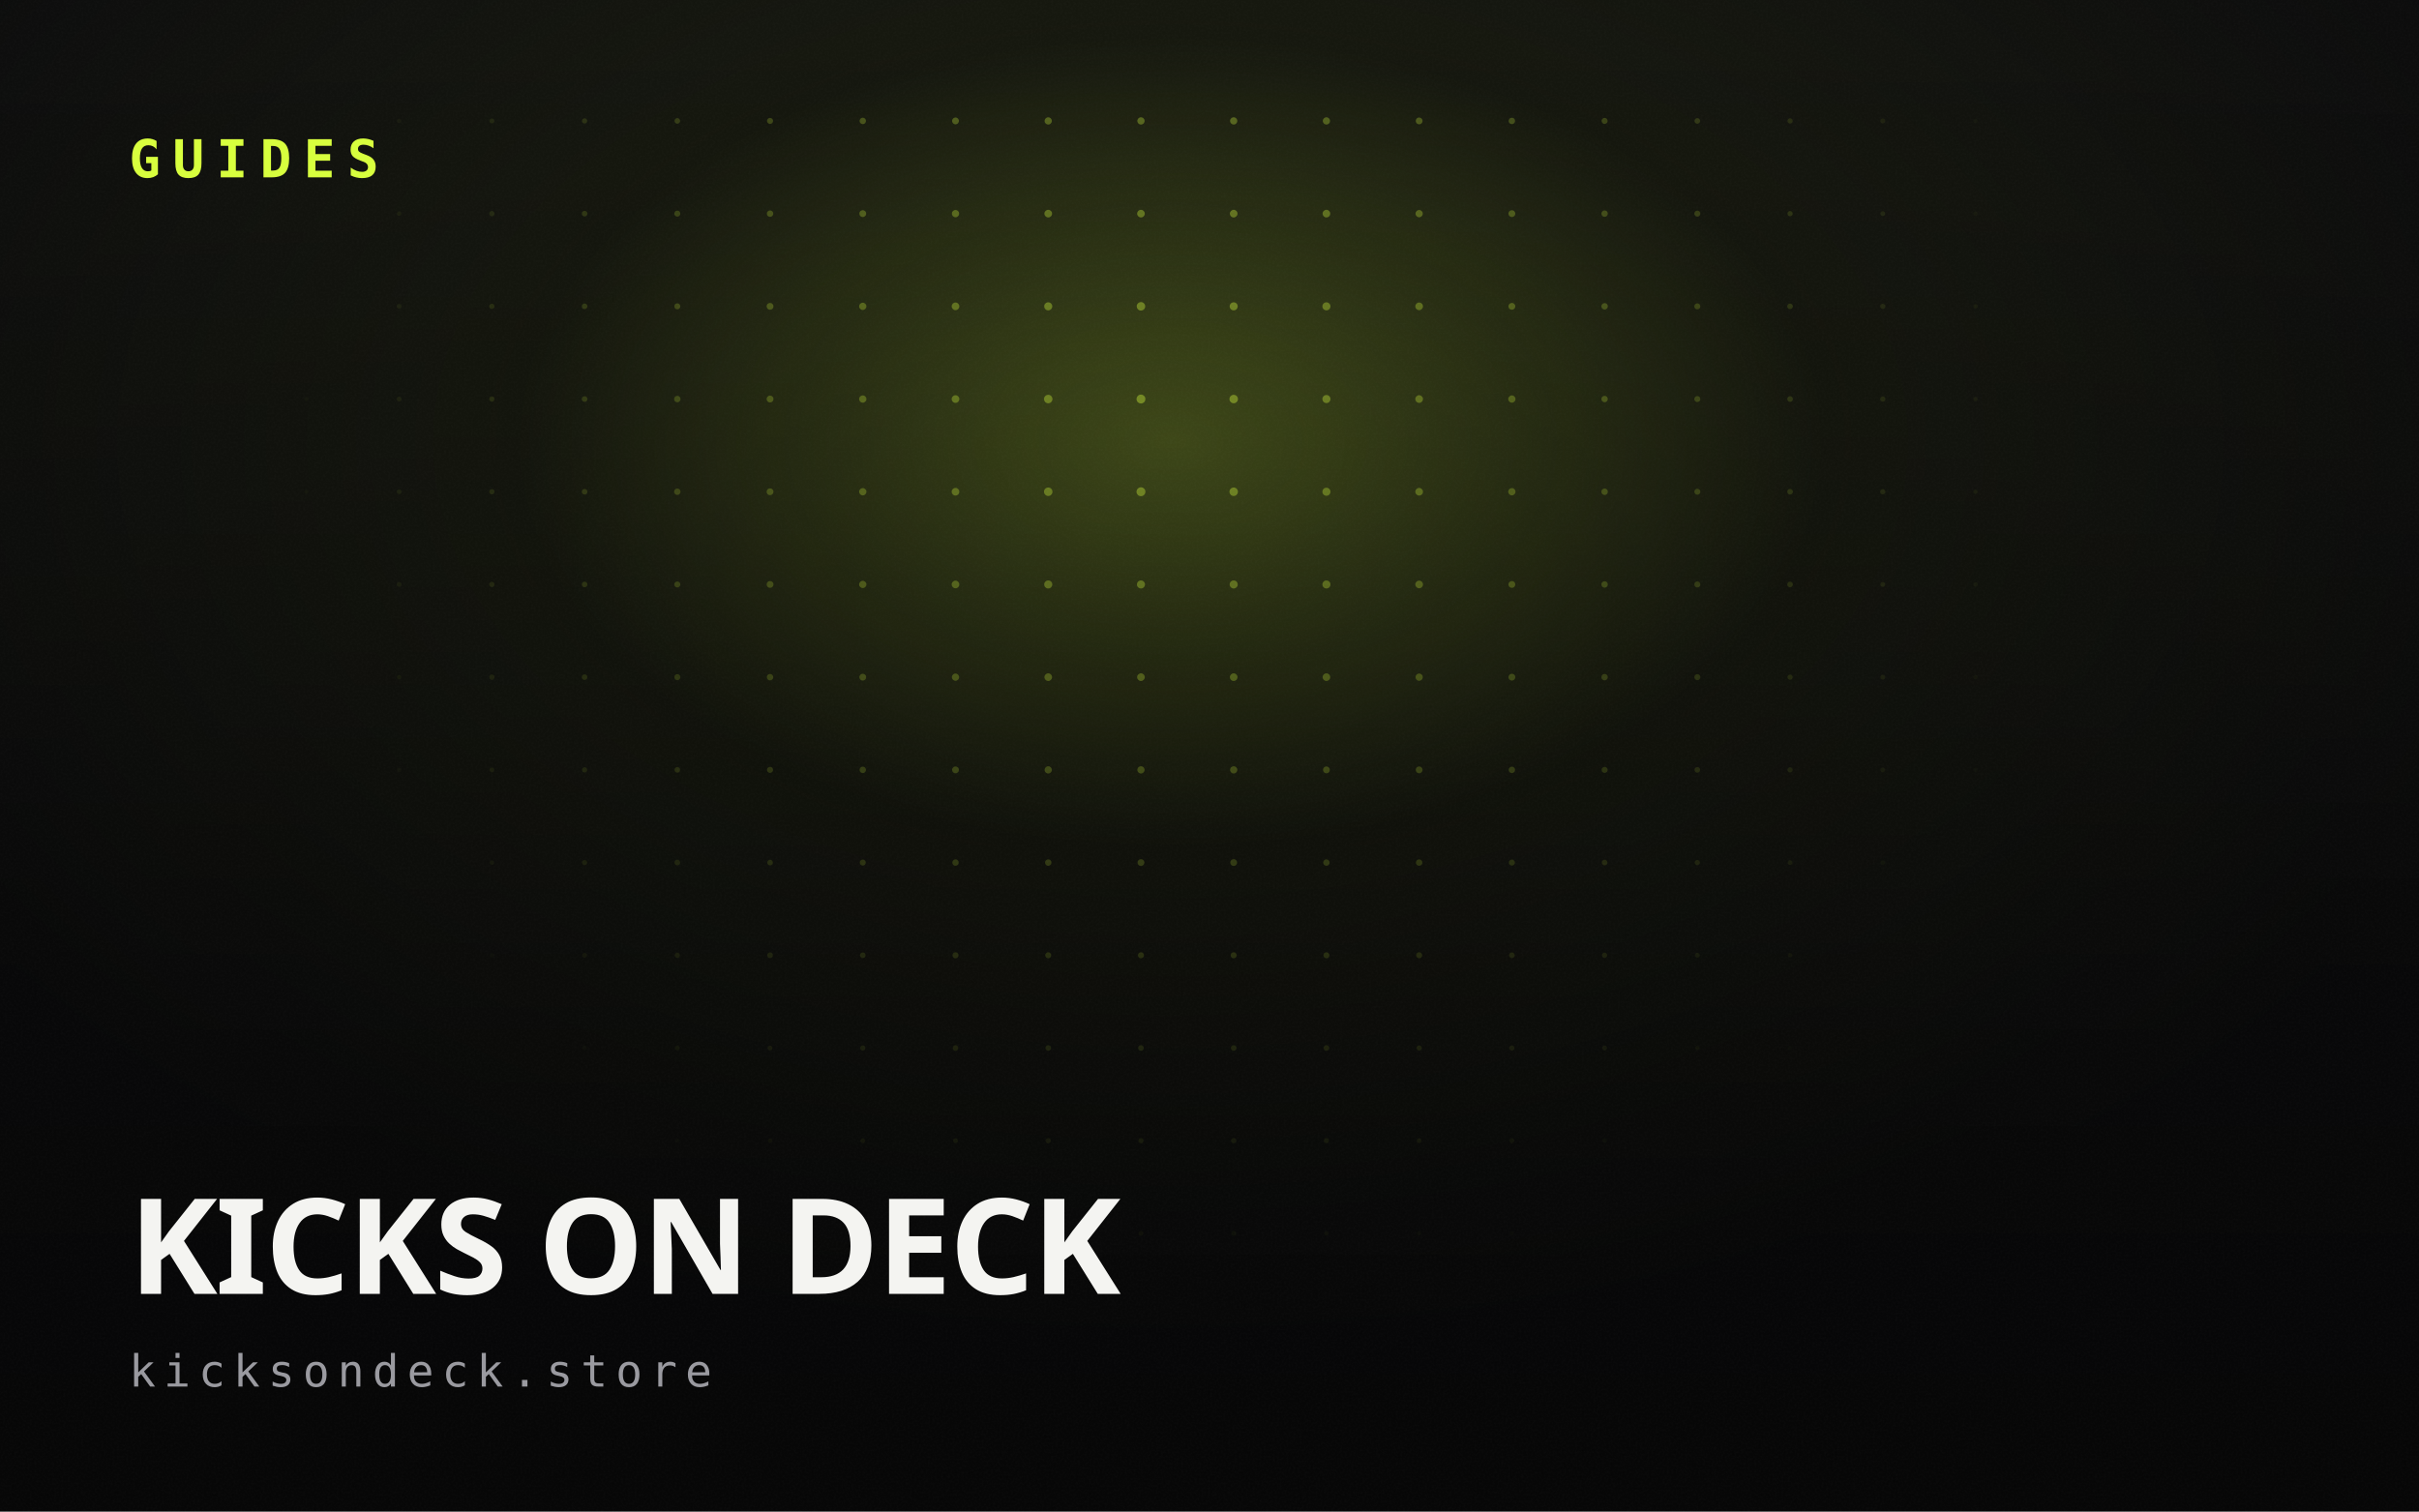
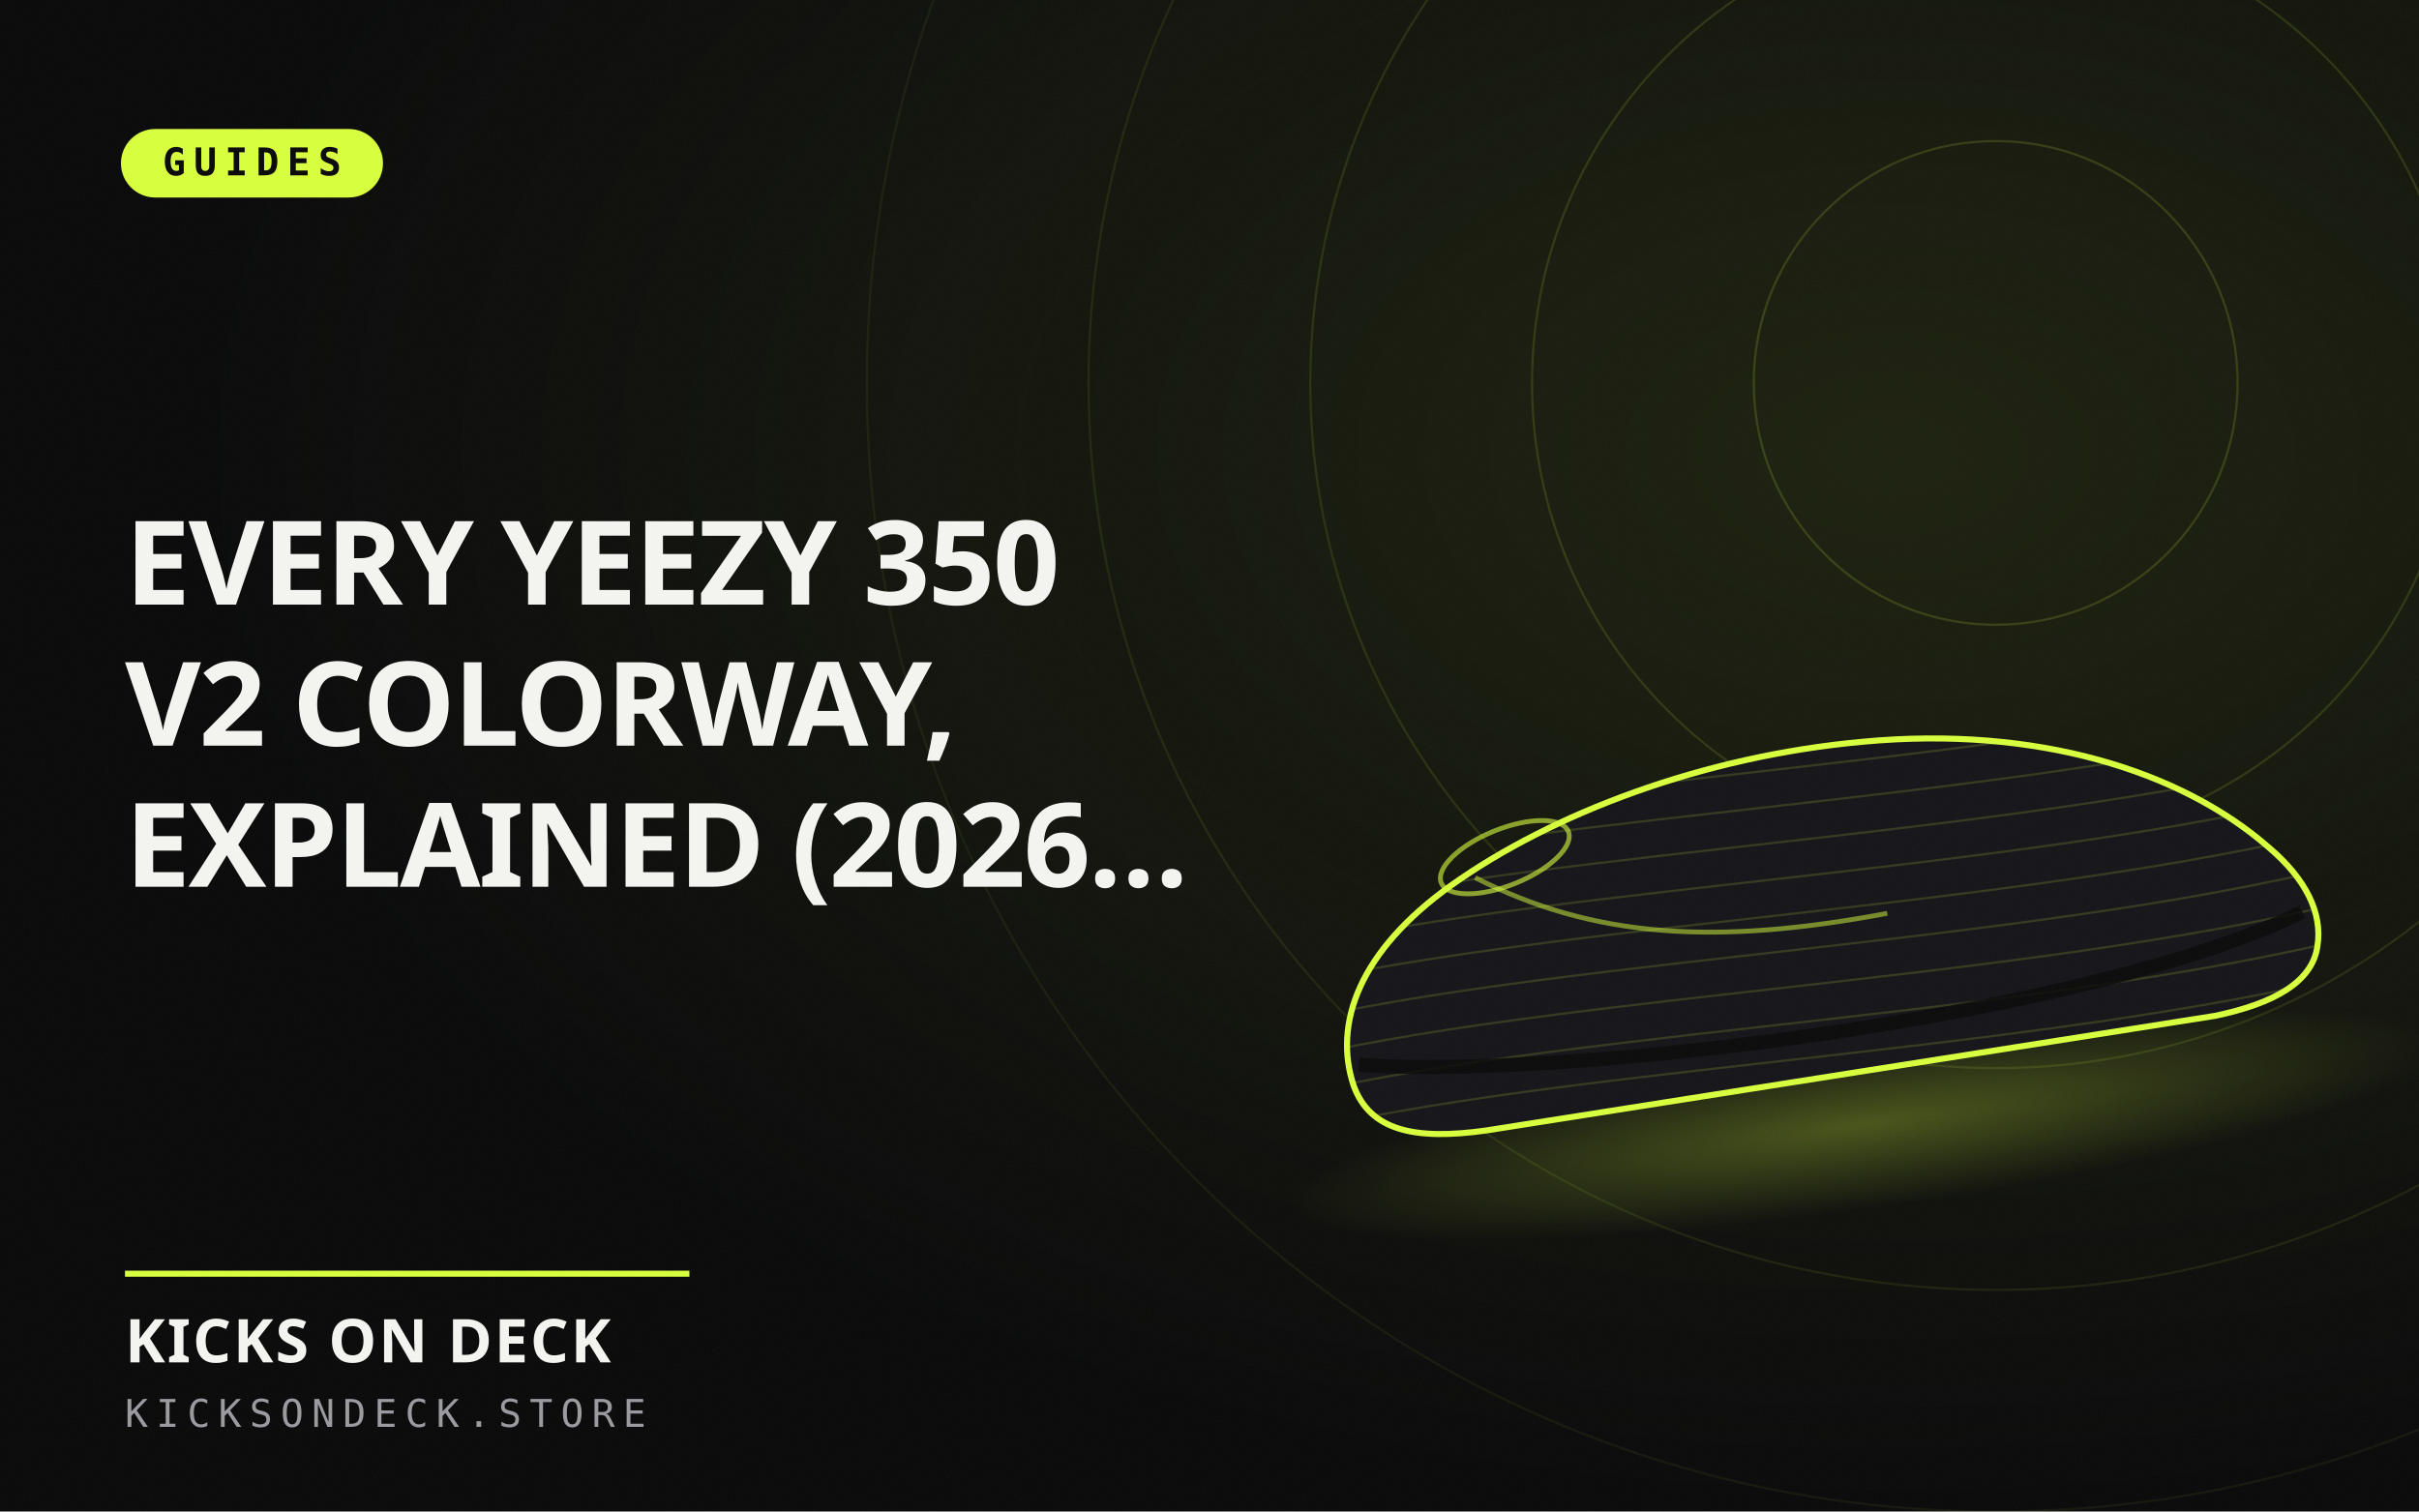
<svg xmlns="http://www.w3.org/2000/svg" viewBox="0 0 1200 750" width="1200" height="750" role="img" aria-label="Every Yeezy 350 V2 Colorway, Explained (2026 Visual Guide)">
  <defs>
-     <radialGradient id="glow" cx="48.4%" cy="29.2%" r="60%">
-       <stop offset="0%" stop-color="#d8ff3e" stop-opacity="0.30" />
-       <stop offset="45%" stop-color="#d8ff3e" stop-opacity="0.05" />
-       <stop offset="100%" stop-color="#d8ff3e" stop-opacity="0" />
-     </radialGradient>
    <filter id="grain">
      <feTurbulence type="fractalNoise" baseFrequency="0.9" numOctaves="2" stitchTiles="stitch" />
      <feColorMatrix type="saturate" values="0" />
      <feComponentTransfer>
        <feFuncA type="linear" slope="0.05" />
      </feComponentTransfer>
    </filter>
-     <linearGradient id="vig" x1="0" y1="0" x2="0" y2="1">
-       <stop offset="0%" stop-color="#000" stop-opacity="0" />
-       <stop offset="100%" stop-color="#000" stop-opacity="0.55" />
-     </linearGradient>
+     <radialGradient id="floor" cx="50%" cy="50%" r="50%">
+       <stop offset="0%" stop-color="#d8ff3e" stop-opacity="0.28" />
+       <stop offset="100%" stop-color="#d8ff3e" stop-opacity="0" />
+     </radialGradient>
+     <radialGradient id="wash" cx="78%" cy="30%" r="70%">
+       <stop offset="0%" stop-color="#d8ff3e" stop-opacity="0.10" />
+       <stop offset="100%" stop-color="#d8ff3e" stop-opacity="0" />
+     </radialGradient>
+     <clipPath id="shoeclip">
+       <path d="M22,214 C16,182 34,148 84,122 C138,94 216,76 296,80 C382,84 450,116 488,160 C504,178 510,196 505,212 C500,229 480,237 450,239 L84,245 C48,245 27,237 22,214 Z" />
+     </clipPath>
  </defs>
  <rect width="1200" height="750" fill="#0a0a0b" />
-   <rect width="1200" height="750" fill="url(#glow)" />
-   <circle cx="198" cy="60" r="1.1" fill="#d8ff3e" opacity="0.039" />
-   <circle cx="244" cy="60" r="1.2" fill="#d8ff3e" opacity="0.086" />
-   <circle cx="290" cy="60" r="1.3" fill="#d8ff3e" opacity="0.132" />
-   <circle cx="336" cy="60" r="1.4" fill="#d8ff3e" opacity="0.175" />
-   <circle cx="382" cy="60" r="1.5" fill="#d8ff3e" opacity="0.217" />
-   <circle cx="428" cy="60" r="1.6" fill="#d8ff3e" opacity="0.255" />
-   <circle cx="474" cy="60" r="1.7" fill="#d8ff3e" opacity="0.287" />
-   <circle cx="520" cy="60" r="1.8" fill="#d8ff3e" opacity="0.311" />
-   <circle cx="566" cy="60" r="1.8" fill="#d8ff3e" opacity="0.323" />
-   <circle cx="612" cy="60" r="1.8" fill="#d8ff3e" opacity="0.320" />
-   <circle cx="658" cy="60" r="1.8" fill="#d8ff3e" opacity="0.304" />
-   <circle cx="704" cy="60" r="1.7" fill="#d8ff3e" opacity="0.277" />
-   <circle cx="750" cy="60" r="1.6" fill="#d8ff3e" opacity="0.242" />
-   <circle cx="796" cy="60" r="1.5" fill="#d8ff3e" opacity="0.203" />
-   <circle cx="842" cy="60" r="1.4" fill="#d8ff3e" opacity="0.160" />
-   <circle cx="888" cy="60" r="1.3" fill="#d8ff3e" opacity="0.116" />
-   <circle cx="934" cy="60" r="1.2" fill="#d8ff3e" opacity="0.070" />
-   <circle cx="980" cy="60" r="1.1" fill="#d8ff3e" opacity="0.023" />
-   <circle cx="198" cy="106" r="1.1" fill="#d8ff3e" opacity="0.056" />
-   <circle cx="244" cy="106" r="1.3" fill="#d8ff3e" opacity="0.105" />
-   <circle cx="290" cy="106" r="1.4" fill="#d8ff3e" opacity="0.153" />
-   <circle cx="336" cy="106" r="1.5" fill="#d8ff3e" opacity="0.200" />
-   <circle cx="382" cy="106" r="1.6" fill="#d8ff3e" opacity="0.246" />
-   <circle cx="428" cy="106" r="1.7" fill="#d8ff3e" opacity="0.289" />
-   <circle cx="474" cy="106" r="1.8" fill="#d8ff3e" opacity="0.327" />
-   <circle cx="520" cy="106" r="1.9" fill="#d8ff3e" opacity="0.357" />
-   <circle cx="566" cy="106" r="1.9" fill="#d8ff3e" opacity="0.373" />
-   <circle cx="612" cy="106" r="1.9" fill="#d8ff3e" opacity="0.370" />
-   <circle cx="658" cy="106" r="1.9" fill="#d8ff3e" opacity="0.348" />
-   <circle cx="704" cy="106" r="1.8" fill="#d8ff3e" opacity="0.314" />
-   <circle cx="750" cy="106" r="1.7" fill="#d8ff3e" opacity="0.274" />
-   <circle cx="796" cy="106" r="1.6" fill="#d8ff3e" opacity="0.230" />
-   <circle cx="842" cy="106" r="1.5" fill="#d8ff3e" opacity="0.184" />
-   <circle cx="888" cy="106" r="1.3" fill="#d8ff3e" opacity="0.137" />
-   <circle cx="934" cy="106" r="1.2" fill="#d8ff3e" opacity="0.088" />
-   <circle cx="980" cy="106" r="1.1" fill="#d8ff3e" opacity="0.039" />
-   <circle cx="198" cy="152" r="1.2" fill="#d8ff3e" opacity="0.068" />
-   <circle cx="244" cy="152" r="1.3" fill="#d8ff3e" opacity="0.118" />
-   <circle cx="290" cy="152" r="1.4" fill="#d8ff3e" opacity="0.168" />
-   <circle cx="336" cy="152" r="1.5" fill="#d8ff3e" opacity="0.218" />
-   <circle cx="382" cy="152" r="1.7" fill="#d8ff3e" opacity="0.267" />
-   <circle cx="428" cy="152" r="1.8" fill="#d8ff3e" opacity="0.314" />
-   <circle cx="474" cy="152" r="1.9" fill="#d8ff3e" opacity="0.360" />
-   <circle cx="520" cy="152" r="2.0" fill="#d8ff3e" opacity="0.399" />
-   <circle cx="566" cy="152" r="2.1" fill="#d8ff3e" opacity="0.424" />
-   <circle cx="612" cy="152" r="2.0" fill="#d8ff3e" opacity="0.418" />
-   <circle cx="658" cy="152" r="2.0" fill="#d8ff3e" opacity="0.387" />
-   <circle cx="704" cy="152" r="1.9" fill="#d8ff3e" opacity="0.344" />
-   <circle cx="750" cy="152" r="1.7" fill="#d8ff3e" opacity="0.298" />
-   <circle cx="796" cy="152" r="1.6" fill="#d8ff3e" opacity="0.250" />
-   <circle cx="842" cy="152" r="1.5" fill="#d8ff3e" opacity="0.201" />
-   <circle cx="888" cy="152" r="1.4" fill="#d8ff3e" opacity="0.151" />
-   <circle cx="934" cy="152" r="1.3" fill="#d8ff3e" opacity="0.101" />
-   <circle cx="980" cy="152" r="1.1" fill="#d8ff3e" opacity="0.050" />
-   <circle cx="152" cy="198" r="1.1" fill="#d8ff3e" opacity="0.023" />
-   <circle cx="198" cy="198" r="1.2" fill="#d8ff3e" opacity="0.074" />
-   <circle cx="244" cy="198" r="1.3" fill="#d8ff3e" opacity="0.125" />
-   <circle cx="290" cy="198" r="1.4" fill="#d8ff3e" opacity="0.176" />
-   <circle cx="336" cy="198" r="1.6" fill="#d8ff3e" opacity="0.227" />
-   <circle cx="382" cy="198" r="1.7" fill="#d8ff3e" opacity="0.278" />
-   <circle cx="428" cy="198" r="1.8" fill="#d8ff3e" opacity="0.328" />
-   <circle cx="474" cy="198" r="1.9" fill="#d8ff3e" opacity="0.379" />
-   <circle cx="520" cy="198" r="2.1" fill="#d8ff3e" opacity="0.428" />
-   <circle cx="566" cy="198" r="2.2" fill="#d8ff3e" opacity="0.471" />
-   <circle cx="612" cy="198" r="2.1" fill="#d8ff3e" opacity="0.458" />
-   <circle cx="658" cy="198" r="2.0" fill="#d8ff3e" opacity="0.411" />
-   <circle cx="704" cy="198" r="1.9" fill="#d8ff3e" opacity="0.361" />
-   <circle cx="750" cy="198" r="1.8" fill="#d8ff3e" opacity="0.311" />
-   <circle cx="796" cy="198" r="1.6" fill="#d8ff3e" opacity="0.260" />
-   <circle cx="842" cy="198" r="1.5" fill="#d8ff3e" opacity="0.209" />
-   <circle cx="888" cy="198" r="1.4" fill="#d8ff3e" opacity="0.158" />
-   <circle cx="934" cy="198" r="1.3" fill="#d8ff3e" opacity="0.107" />
-   <circle cx="980" cy="198" r="1.1" fill="#d8ff3e" opacity="0.056" />
-   <circle cx="152" cy="244" r="1.1" fill="#d8ff3e" opacity="0.023" />
-   <circle cx="198" cy="244" r="1.2" fill="#d8ff3e" opacity="0.074" />
-   <circle cx="244" cy="244" r="1.3" fill="#d8ff3e" opacity="0.125" />
-   <circle cx="290" cy="244" r="1.4" fill="#d8ff3e" opacity="0.175" />
-   <circle cx="336" cy="244" r="1.6" fill="#d8ff3e" opacity="0.226" />
-   <circle cx="382" cy="244" r="1.7" fill="#d8ff3e" opacity="0.277" />
-   <circle cx="428" cy="244" r="1.8" fill="#d8ff3e" opacity="0.328" />
-   <circle cx="474" cy="244" r="1.9" fill="#d8ff3e" opacity="0.378" />
-   <circle cx="520" cy="244" r="2.1" fill="#d8ff3e" opacity="0.427" />
-   <circle cx="566" cy="244" r="2.2" fill="#d8ff3e" opacity="0.468" />
-   <circle cx="612" cy="244" r="2.1" fill="#d8ff3e" opacity="0.456" />
-   <circle cx="658" cy="244" r="2.0" fill="#d8ff3e" opacity="0.410" />
-   <circle cx="704" cy="244" r="1.9" fill="#d8ff3e" opacity="0.361" />
-   <circle cx="750" cy="244" r="1.8" fill="#d8ff3e" opacity="0.310" />
-   <circle cx="796" cy="244" r="1.6" fill="#d8ff3e" opacity="0.260" />
-   <circle cx="842" cy="244" r="1.5" fill="#d8ff3e" opacity="0.209" />
-   <circle cx="888" cy="244" r="1.4" fill="#d8ff3e" opacity="0.158" />
-   <circle cx="934" cy="244" r="1.3" fill="#d8ff3e" opacity="0.107" />
-   <circle cx="980" cy="244" r="1.1" fill="#d8ff3e" opacity="0.056" />
-   <circle cx="198" cy="290" r="1.2" fill="#d8ff3e" opacity="0.067" />
-   <circle cx="244" cy="290" r="1.3" fill="#d8ff3e" opacity="0.117" />
-   <circle cx="290" cy="290" r="1.4" fill="#d8ff3e" opacity="0.167" />
-   <circle cx="336" cy="290" r="1.5" fill="#d8ff3e" opacity="0.217" />
-   <circle cx="382" cy="290" r="1.7" fill="#d8ff3e" opacity="0.265" />
-   <circle cx="428" cy="290" r="1.8" fill="#d8ff3e" opacity="0.313" />
-   <circle cx="474" cy="290" r="1.9" fill="#d8ff3e" opacity="0.357" />
-   <circle cx="520" cy="290" r="2.0" fill="#d8ff3e" opacity="0.396" />
-   <circle cx="566" cy="290" r="2.0" fill="#d8ff3e" opacity="0.419" />
-   <circle cx="612" cy="290" r="2.0" fill="#d8ff3e" opacity="0.414" />
-   <circle cx="658" cy="290" r="2.0" fill="#d8ff3e" opacity="0.384" />
-   <circle cx="704" cy="290" r="1.9" fill="#d8ff3e" opacity="0.342" />
-   <circle cx="750" cy="290" r="1.7" fill="#d8ff3e" opacity="0.296" />
-   <circle cx="796" cy="290" r="1.6" fill="#d8ff3e" opacity="0.248" />
-   <circle cx="842" cy="290" r="1.5" fill="#d8ff3e" opacity="0.199" />
-   <circle cx="888" cy="290" r="1.4" fill="#d8ff3e" opacity="0.150" />
-   <circle cx="934" cy="290" r="1.2" fill="#d8ff3e" opacity="0.100" />
-   <circle cx="980" cy="290" r="1.1" fill="#d8ff3e" opacity="0.050" />
-   <circle cx="198" cy="336" r="1.1" fill="#d8ff3e" opacity="0.055" />
-   <circle cx="244" cy="336" r="1.3" fill="#d8ff3e" opacity="0.104" />
-   <circle cx="290" cy="336" r="1.4" fill="#d8ff3e" opacity="0.152" />
-   <circle cx="336" cy="336" r="1.5" fill="#d8ff3e" opacity="0.198" />
-   <circle cx="382" cy="336" r="1.6" fill="#d8ff3e" opacity="0.244" />
-   <circle cx="428" cy="336" r="1.7" fill="#d8ff3e" opacity="0.286" />
-   <circle cx="474" cy="336" r="1.8" fill="#d8ff3e" opacity="0.324" />
-   <circle cx="520" cy="336" r="1.9" fill="#d8ff3e" opacity="0.353" />
-   <circle cx="566" cy="336" r="1.9" fill="#d8ff3e" opacity="0.369" />
-   <circle cx="612" cy="336" r="1.9" fill="#d8ff3e" opacity="0.366" />
-   <circle cx="658" cy="336" r="1.9" fill="#d8ff3e" opacity="0.344" />
-   <circle cx="704" cy="336" r="1.8" fill="#d8ff3e" opacity="0.311" />
-   <circle cx="750" cy="336" r="1.7" fill="#d8ff3e" opacity="0.272" />
-   <circle cx="796" cy="336" r="1.6" fill="#d8ff3e" opacity="0.228" />
-   <circle cx="842" cy="336" r="1.5" fill="#d8ff3e" opacity="0.182" />
-   <circle cx="888" cy="336" r="1.3" fill="#d8ff3e" opacity="0.135" />
-   <circle cx="934" cy="336" r="1.2" fill="#d8ff3e" opacity="0.087" />
-   <circle cx="980" cy="336" r="1.1" fill="#d8ff3e" opacity="0.038" />
-   <circle cx="198" cy="382" r="1.1" fill="#d8ff3e" opacity="0.038" />
-   <circle cx="244" cy="382" r="1.2" fill="#d8ff3e" opacity="0.084" />
-   <circle cx="290" cy="382" r="1.3" fill="#d8ff3e" opacity="0.129" />
-   <circle cx="336" cy="382" r="1.4" fill="#d8ff3e" opacity="0.173" />
-   <circle cx="382" cy="382" r="1.5" fill="#d8ff3e" opacity="0.214" />
-   <circle cx="428" cy="382" r="1.6" fill="#d8ff3e" opacity="0.252" />
-   <circle cx="474" cy="382" r="1.7" fill="#d8ff3e" opacity="0.283" />
-   <circle cx="520" cy="382" r="1.8" fill="#d8ff3e" opacity="0.307" />
-   <circle cx="566" cy="382" r="1.8" fill="#d8ff3e" opacity="0.318" />
-   <circle cx="612" cy="382" r="1.8" fill="#d8ff3e" opacity="0.316" />
-   <circle cx="658" cy="382" r="1.7" fill="#d8ff3e" opacity="0.300" />
-   <circle cx="704" cy="382" r="1.7" fill="#d8ff3e" opacity="0.273" />
-   <circle cx="750" cy="382" r="1.6" fill="#d8ff3e" opacity="0.239" />
-   <circle cx="796" cy="382" r="1.5" fill="#d8ff3e" opacity="0.200" />
-   <circle cx="842" cy="382" r="1.4" fill="#d8ff3e" opacity="0.158" />
-   <circle cx="888" cy="382" r="1.3" fill="#d8ff3e" opacity="0.114" />
-   <circle cx="934" cy="382" r="1.2" fill="#d8ff3e" opacity="0.068" />
-   <circle cx="980" cy="382" r="1.1" fill="#d8ff3e" opacity="0.021" />
-   <circle cx="244" cy="428" r="1.1" fill="#d8ff3e" opacity="0.059" />
-   <circle cx="290" cy="428" r="1.3" fill="#d8ff3e" opacity="0.102" />
-   <circle cx="336" cy="428" r="1.4" fill="#d8ff3e" opacity="0.142" />
-   <circle cx="382" cy="428" r="1.4" fill="#d8ff3e" opacity="0.179" />
-   <circle cx="428" cy="428" r="1.5" fill="#d8ff3e" opacity="0.212" />
-   <circle cx="474" cy="428" r="1.6" fill="#d8ff3e" opacity="0.239" />
-   <circle cx="520" cy="428" r="1.6" fill="#d8ff3e" opacity="0.258" />
-   <circle cx="566" cy="428" r="1.7" fill="#d8ff3e" opacity="0.267" />
-   <circle cx="612" cy="428" r="1.7" fill="#d8ff3e" opacity="0.265" />
-   <circle cx="658" cy="428" r="1.6" fill="#d8ff3e" opacity="0.253" />
-   <circle cx="704" cy="428" r="1.6" fill="#d8ff3e" opacity="0.231" />
-   <circle cx="750" cy="428" r="1.5" fill="#d8ff3e" opacity="0.201" />
-   <circle cx="796" cy="428" r="1.4" fill="#d8ff3e" opacity="0.167" />
-   <circle cx="842" cy="428" r="1.3" fill="#d8ff3e" opacity="0.128" />
-   <circle cx="888" cy="428" r="1.2" fill="#d8ff3e" opacity="0.087" />
-   <circle cx="934" cy="428" r="1.1" fill="#d8ff3e" opacity="0.044" />
-   <circle cx="244" cy="474" r="1.1" fill="#d8ff3e" opacity="0.030" />
-   <circle cx="290" cy="474" r="1.2" fill="#d8ff3e" opacity="0.070" />
-   <circle cx="336" cy="474" r="1.3" fill="#d8ff3e" opacity="0.107" />
-   <circle cx="382" cy="474" r="1.4" fill="#d8ff3e" opacity="0.141" />
-   <circle cx="428" cy="474" r="1.4" fill="#d8ff3e" opacity="0.170" />
-   <circle cx="474" cy="474" r="1.5" fill="#d8ff3e" opacity="0.193" />
-   <circle cx="520" cy="474" r="1.5" fill="#d8ff3e" opacity="0.209" />
-   <circle cx="566" cy="474" r="1.5" fill="#d8ff3e" opacity="0.216" />
-   <circle cx="612" cy="474" r="1.5" fill="#d8ff3e" opacity="0.215" />
-   <circle cx="658" cy="474" r="1.5" fill="#d8ff3e" opacity="0.204" />
-   <circle cx="704" cy="474" r="1.5" fill="#d8ff3e" opacity="0.185" />
-   <circle cx="750" cy="474" r="1.4" fill="#d8ff3e" opacity="0.160" />
-   <circle cx="796" cy="474" r="1.3" fill="#d8ff3e" opacity="0.129" />
-   <circle cx="842" cy="474" r="1.2" fill="#d8ff3e" opacity="0.095" />
-   <circle cx="888" cy="474" r="1.1" fill="#d8ff3e" opacity="0.057" />
-   <circle cx="290" cy="520" r="1.1" fill="#d8ff3e" opacity="0.035" />
-   <circle cx="336" cy="520" r="1.2" fill="#d8ff3e" opacity="0.069" />
-   <circle cx="382" cy="520" r="1.2" fill="#d8ff3e" opacity="0.099" />
-   <circle cx="428" cy="520" r="1.3" fill="#d8ff3e" opacity="0.125" />
-   <circle cx="474" cy="520" r="1.4" fill="#d8ff3e" opacity="0.145" />
-   <circle cx="520" cy="520" r="1.4" fill="#d8ff3e" opacity="0.159" />
-   <circle cx="566" cy="520" r="1.4" fill="#d8ff3e" opacity="0.165" />
-   <circle cx="612" cy="520" r="1.4" fill="#d8ff3e" opacity="0.164" />
-   <circle cx="658" cy="520" r="1.4" fill="#d8ff3e" opacity="0.155" />
-   <circle cx="704" cy="520" r="1.3" fill="#d8ff3e" opacity="0.139" />
-   <circle cx="750" cy="520" r="1.3" fill="#d8ff3e" opacity="0.116" />
-   <circle cx="796" cy="520" r="1.2" fill="#d8ff3e" opacity="0.089" />
-   <circle cx="842" cy="520" r="1.1" fill="#d8ff3e" opacity="0.057" />
-   <circle cx="888" cy="520" r="1.1" fill="#d8ff3e" opacity="0.022" />
-   <circle cx="336" cy="566" r="1.1" fill="#d8ff3e" opacity="0.028" />
-   <circle cx="382" cy="566" r="1.1" fill="#d8ff3e" opacity="0.056" />
-   <circle cx="428" cy="566" r="1.2" fill="#d8ff3e" opacity="0.079" />
-   <circle cx="474" cy="566" r="1.2" fill="#d8ff3e" opacity="0.097" />
-   <circle cx="520" cy="566" r="1.3" fill="#d8ff3e" opacity="0.109" />
-   <circle cx="566" cy="566" r="1.3" fill="#d8ff3e" opacity="0.114" />
-   <circle cx="612" cy="566" r="1.3" fill="#d8ff3e" opacity="0.113" />
-   <circle cx="658" cy="566" r="1.3" fill="#d8ff3e" opacity="0.105" />
-   <circle cx="704" cy="566" r="1.2" fill="#d8ff3e" opacity="0.091" />
-   <circle cx="750" cy="566" r="1.2" fill="#d8ff3e" opacity="0.071" />
-   <circle cx="796" cy="566" r="1.1" fill="#d8ff3e" opacity="0.046" />
-   <circle cx="428" cy="612" r="1.1" fill="#d8ff3e" opacity="0.031" />
-   <circle cx="474" cy="612" r="1.1" fill="#d8ff3e" opacity="0.047" />
-   <circle cx="520" cy="612" r="1.1" fill="#d8ff3e" opacity="0.058" />
-   <circle cx="566" cy="612" r="1.2" fill="#d8ff3e" opacity="0.063" />
-   <circle cx="612" cy="612" r="1.2" fill="#d8ff3e" opacity="0.062" />
-   <circle cx="658" cy="612" r="1.1" fill="#d8ff3e" opacity="0.055" />
-   <circle cx="704" cy="612" r="1.1" fill="#d8ff3e" opacity="0.042" />
-   <circle cx="750" cy="612" r="1.1" fill="#d8ff3e" opacity="0.025" />
-   <rect width="1200" height="750" fill="url(#vig)" />
-   <rect width="1200" height="750" filter="url(#grain)" opacity="0.6" />
+   <rect width="1200" height="750" fill="url(#wash)" />
+   <circle cx="990" cy="190" r="120" fill="none" stroke="#d8ff3e" stroke-width="1.1" opacity="0.160" />
+   <circle cx="990" cy="190" r="230" fill="none" stroke="#d8ff3e" stroke-width="1.1" opacity="0.135" />
+   <circle cx="990" cy="190" r="340" fill="none" stroke="#d8ff3e" stroke-width="1.1" opacity="0.110" />
+   <circle cx="990" cy="190" r="450" fill="none" stroke="#d8ff3e" stroke-width="1.1" opacity="0.085" />
+   <circle cx="990" cy="190" r="560" fill="none" stroke="#d8ff3e" stroke-width="1.1" opacity="0.060" />
+   <g transform="translate(620,330) rotate(-8)">
+     <ellipse cx="270" cy="268" rx="290" ry="42" fill="url(#floor)" />
+     <path d="M22,214 C16,182 34,148 84,122 C138,94 216,76 296,80 C382,84 450,116 488,160 C504,178 510,196 505,212 C500,229 480,237 450,239 L84,245 C48,245 27,237 22,214 Z" fill="#16161a" stroke="#d8ff3e" stroke-width="3" />
+     <g clip-path="url(#shoeclip)">
+       <path d="M0,70 C 140,58 380,84 540,64" fill="none" stroke="#d8ff3e" stroke-width="1.1" opacity="0.16" />
+       <path d="M0,88 C 140,76 380,102 540,82" fill="none" stroke="#d8ff3e" stroke-width="1.1" opacity="0.16" />
+       <path d="M0,106 C 140,94 380,120 540,100" fill="none" stroke="#d8ff3e" stroke-width="1.1" opacity="0.16" />
+       <path d="M0,124 C 140,112 380,138 540,118" fill="none" stroke="#d8ff3e" stroke-width="1.1" opacity="0.16" />
+       <path d="M0,142 C 140,130 380,156 540,136" fill="none" stroke="#d8ff3e" stroke-width="1.1" opacity="0.16" />
+       <path d="M0,160 C 140,148 380,174 540,154" fill="none" stroke="#d8ff3e" stroke-width="1.1" opacity="0.16" />
+       <path d="M0,178 C 140,166 380,192 540,172" fill="none" stroke="#d8ff3e" stroke-width="1.1" opacity="0.16" />
+       <path d="M0,196 C 140,184 380,210 540,190" fill="none" stroke="#d8ff3e" stroke-width="1.1" opacity="0.16" />
+       <path d="M0,214 C 140,202 380,228 540,208" fill="none" stroke="#d8ff3e" stroke-width="1.1" opacity="0.16" />
+       <path d="M0,232 C 140,220 380,246 540,226" fill="none" stroke="#d8ff3e" stroke-width="1.1" opacity="0.16" />
+       <path d="M0,250 C 140,238 380,264 540,244" fill="none" stroke="#d8ff3e" stroke-width="1.1" opacity="0.16" />
+     </g>
+     <path d="M26,204 C130,226 390,230 500,194" fill="none" stroke="#0a0a0b" stroke-width="7" opacity="0.85" />
+     <path d="M96,120 C150,158 210,170 296,166" fill="none" stroke="#d8ff3e" stroke-width="2.4" opacity="0.5" />
+     <ellipse cx="112" cy="112" rx="34" ry="14" fill="none" stroke="#d8ff3e" stroke-width="2.4" opacity="0.6" transform="rotate(-14 112 112)" />
+   </g>
  <g font-family="ui-monospace, monospace">
-     <text x="64" y="88" fill="#d8ff3e" font-size="26" letter-spacing="6" font-weight="700">GUIDES</text>
-     <text x="64" y="642" fill="#f4f4f1" font-size="66" font-weight="800" letter-spacing="-1" font-family="system-ui, sans-serif">KICKS ON DECK</text>
-     <text x="64" y="688" fill="#9a9aa0" font-size="22" letter-spacing="4">kicksondeck.store</text>
+     <rect x="60" y="64" rx="17" height="34" width="130" fill="#d8ff3e" />
+     <text x="125" y="87" fill="#0a0a0b" font-size="19" letter-spacing="4" font-weight="700" text-anchor="middle">GUIDES</text>
  </g>
+   <g font-family="system-ui, sans-serif" font-weight="800" fill="#f4f4f1" letter-spacing="-1">
+     <text x="62" y="300" font-size="58">EVERY YEEZY 350</text>
+     <text x="62" y="370" font-size="58">V2 COLORWAY,</text>
+     <text x="62" y="440" font-size="58">EXPLAINED (2026…</text>
+   </g>
+   <line x1="62" y1="632" x2="342" y2="632" stroke="#d8ff3e" stroke-width="3" />
+   <g font-family="ui-monospace, monospace">
+     <text x="62" y="676" fill="#f4f4f1" font-size="30" font-weight="800" letter-spacing="1" font-family="system-ui, sans-serif">KICKS ON DECK</text>
+     <text x="62" y="708" fill="#9a9aa0" font-size="19" letter-spacing="4">KICKSONDECK.STORE</text>
+   </g>
+   <rect width="1200" height="750" filter="url(#grain)" opacity="0.55" />
</svg>
